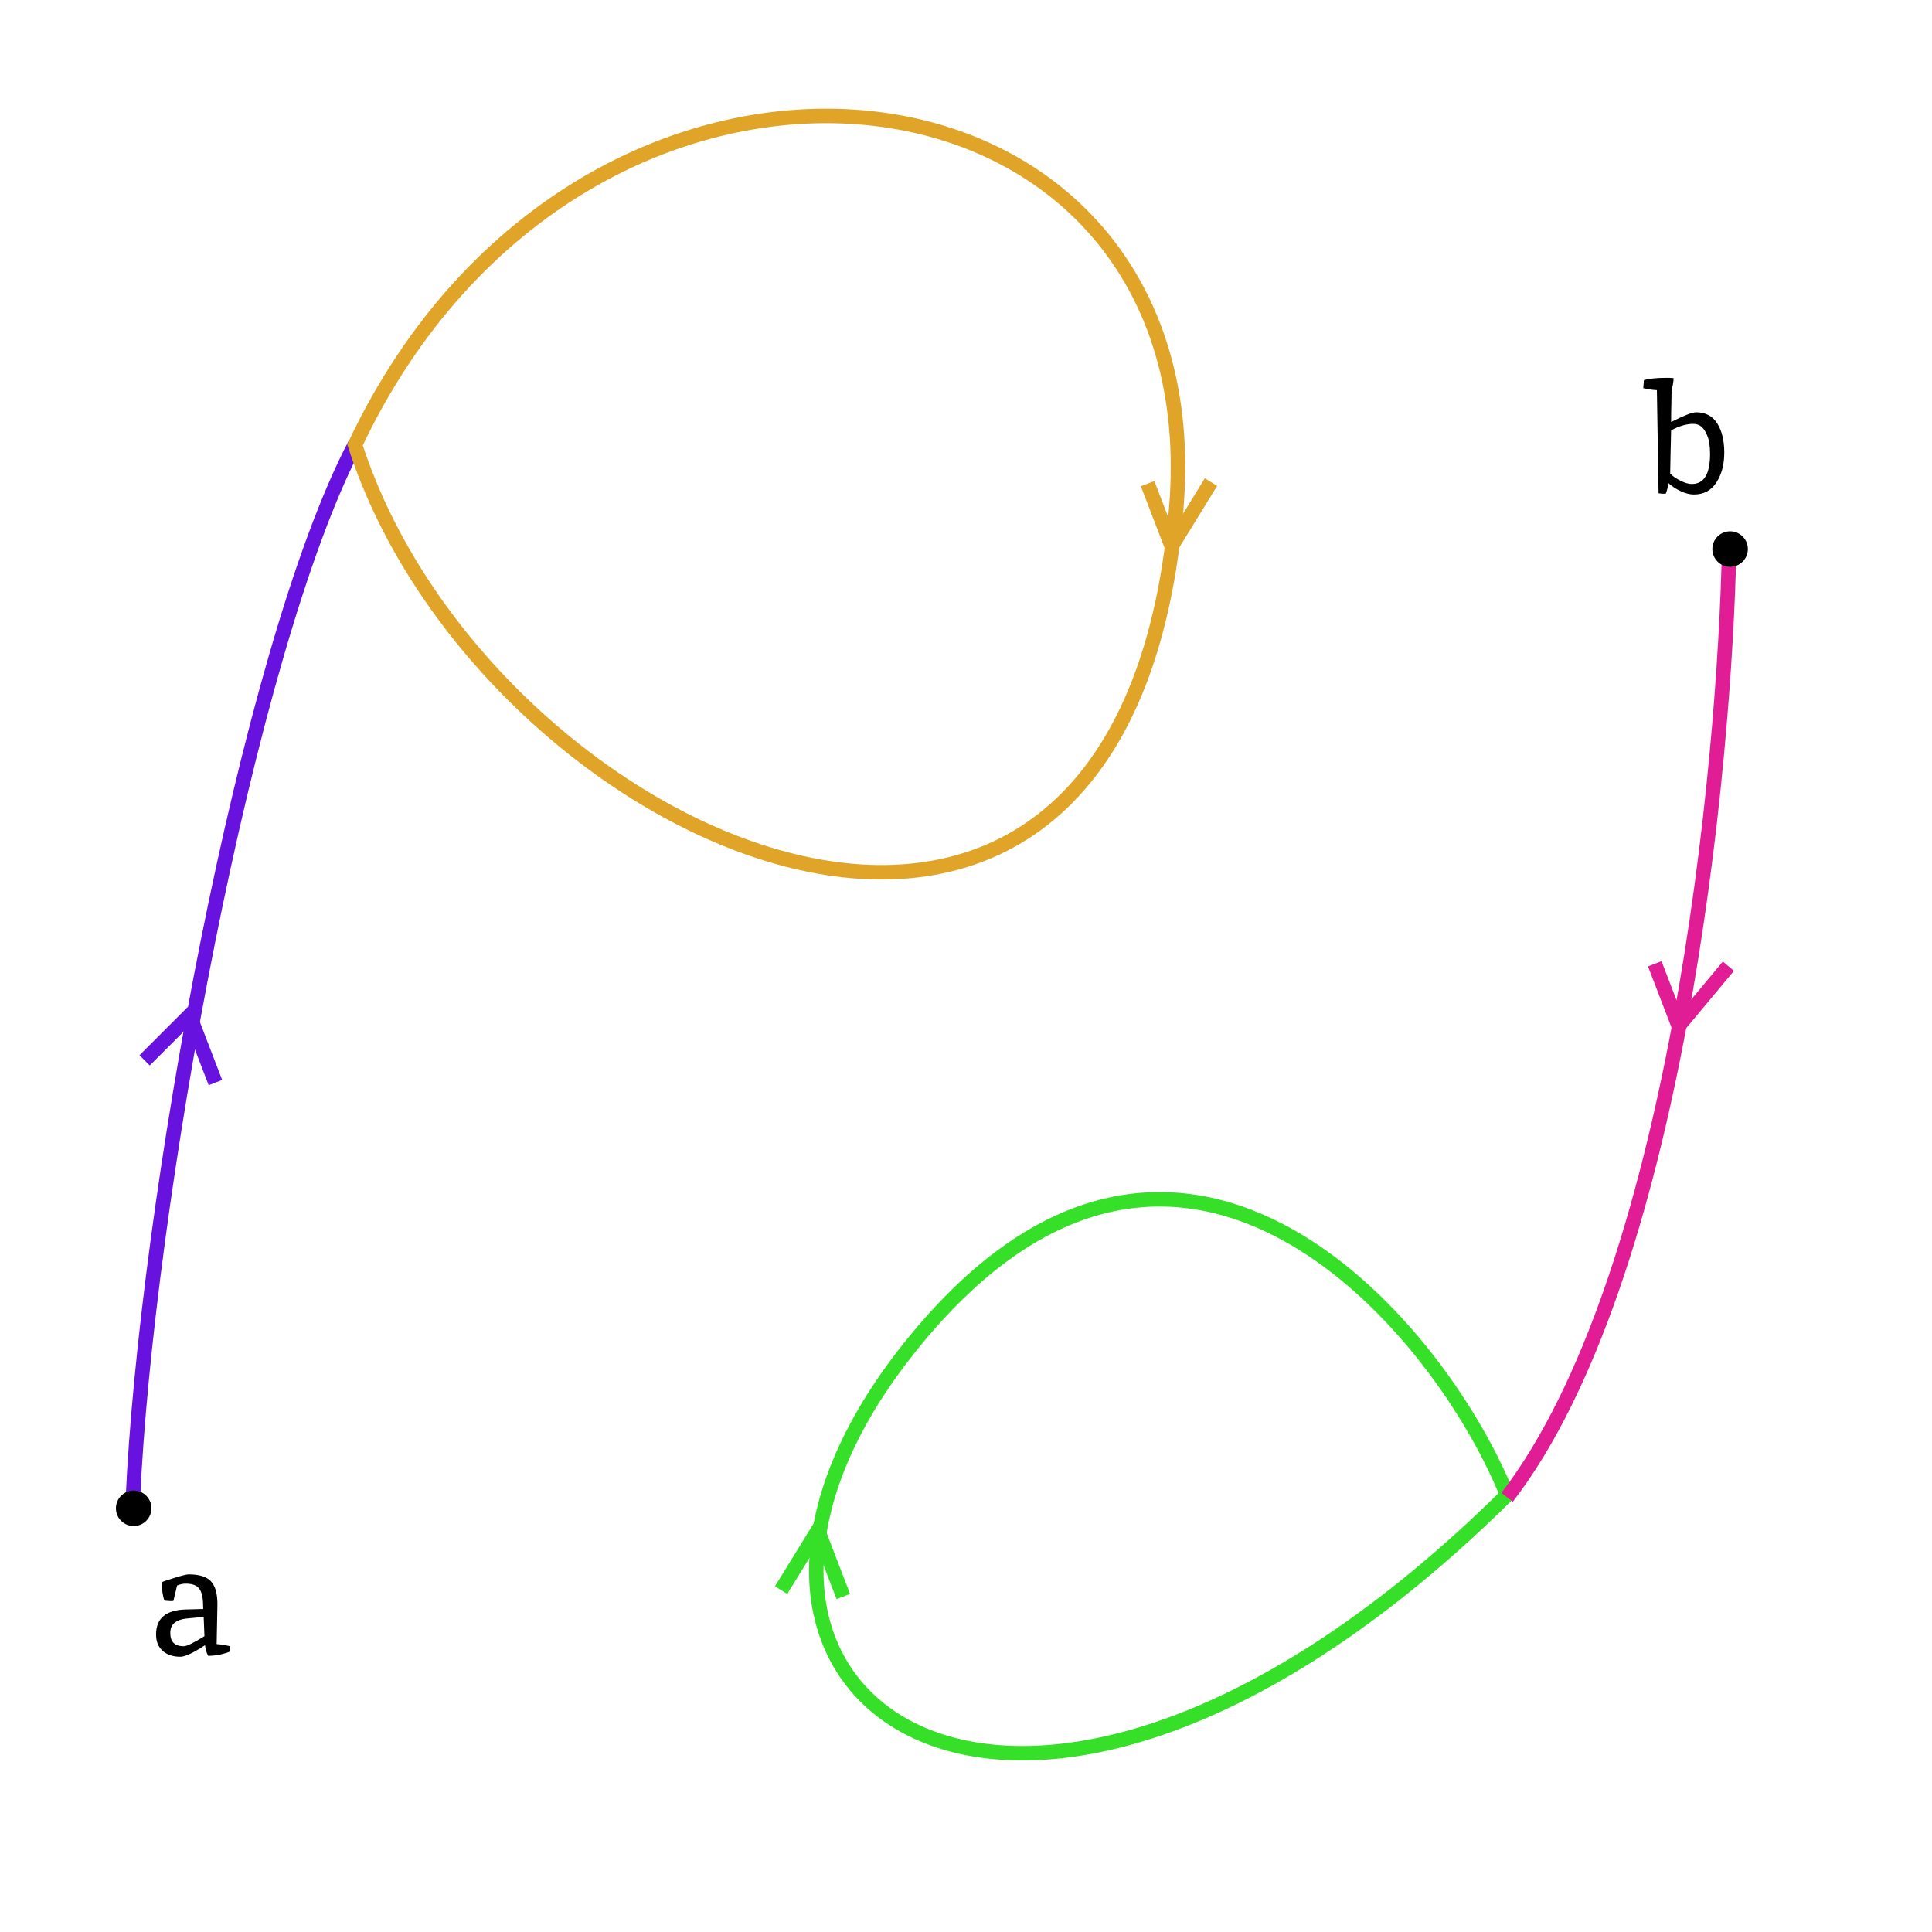
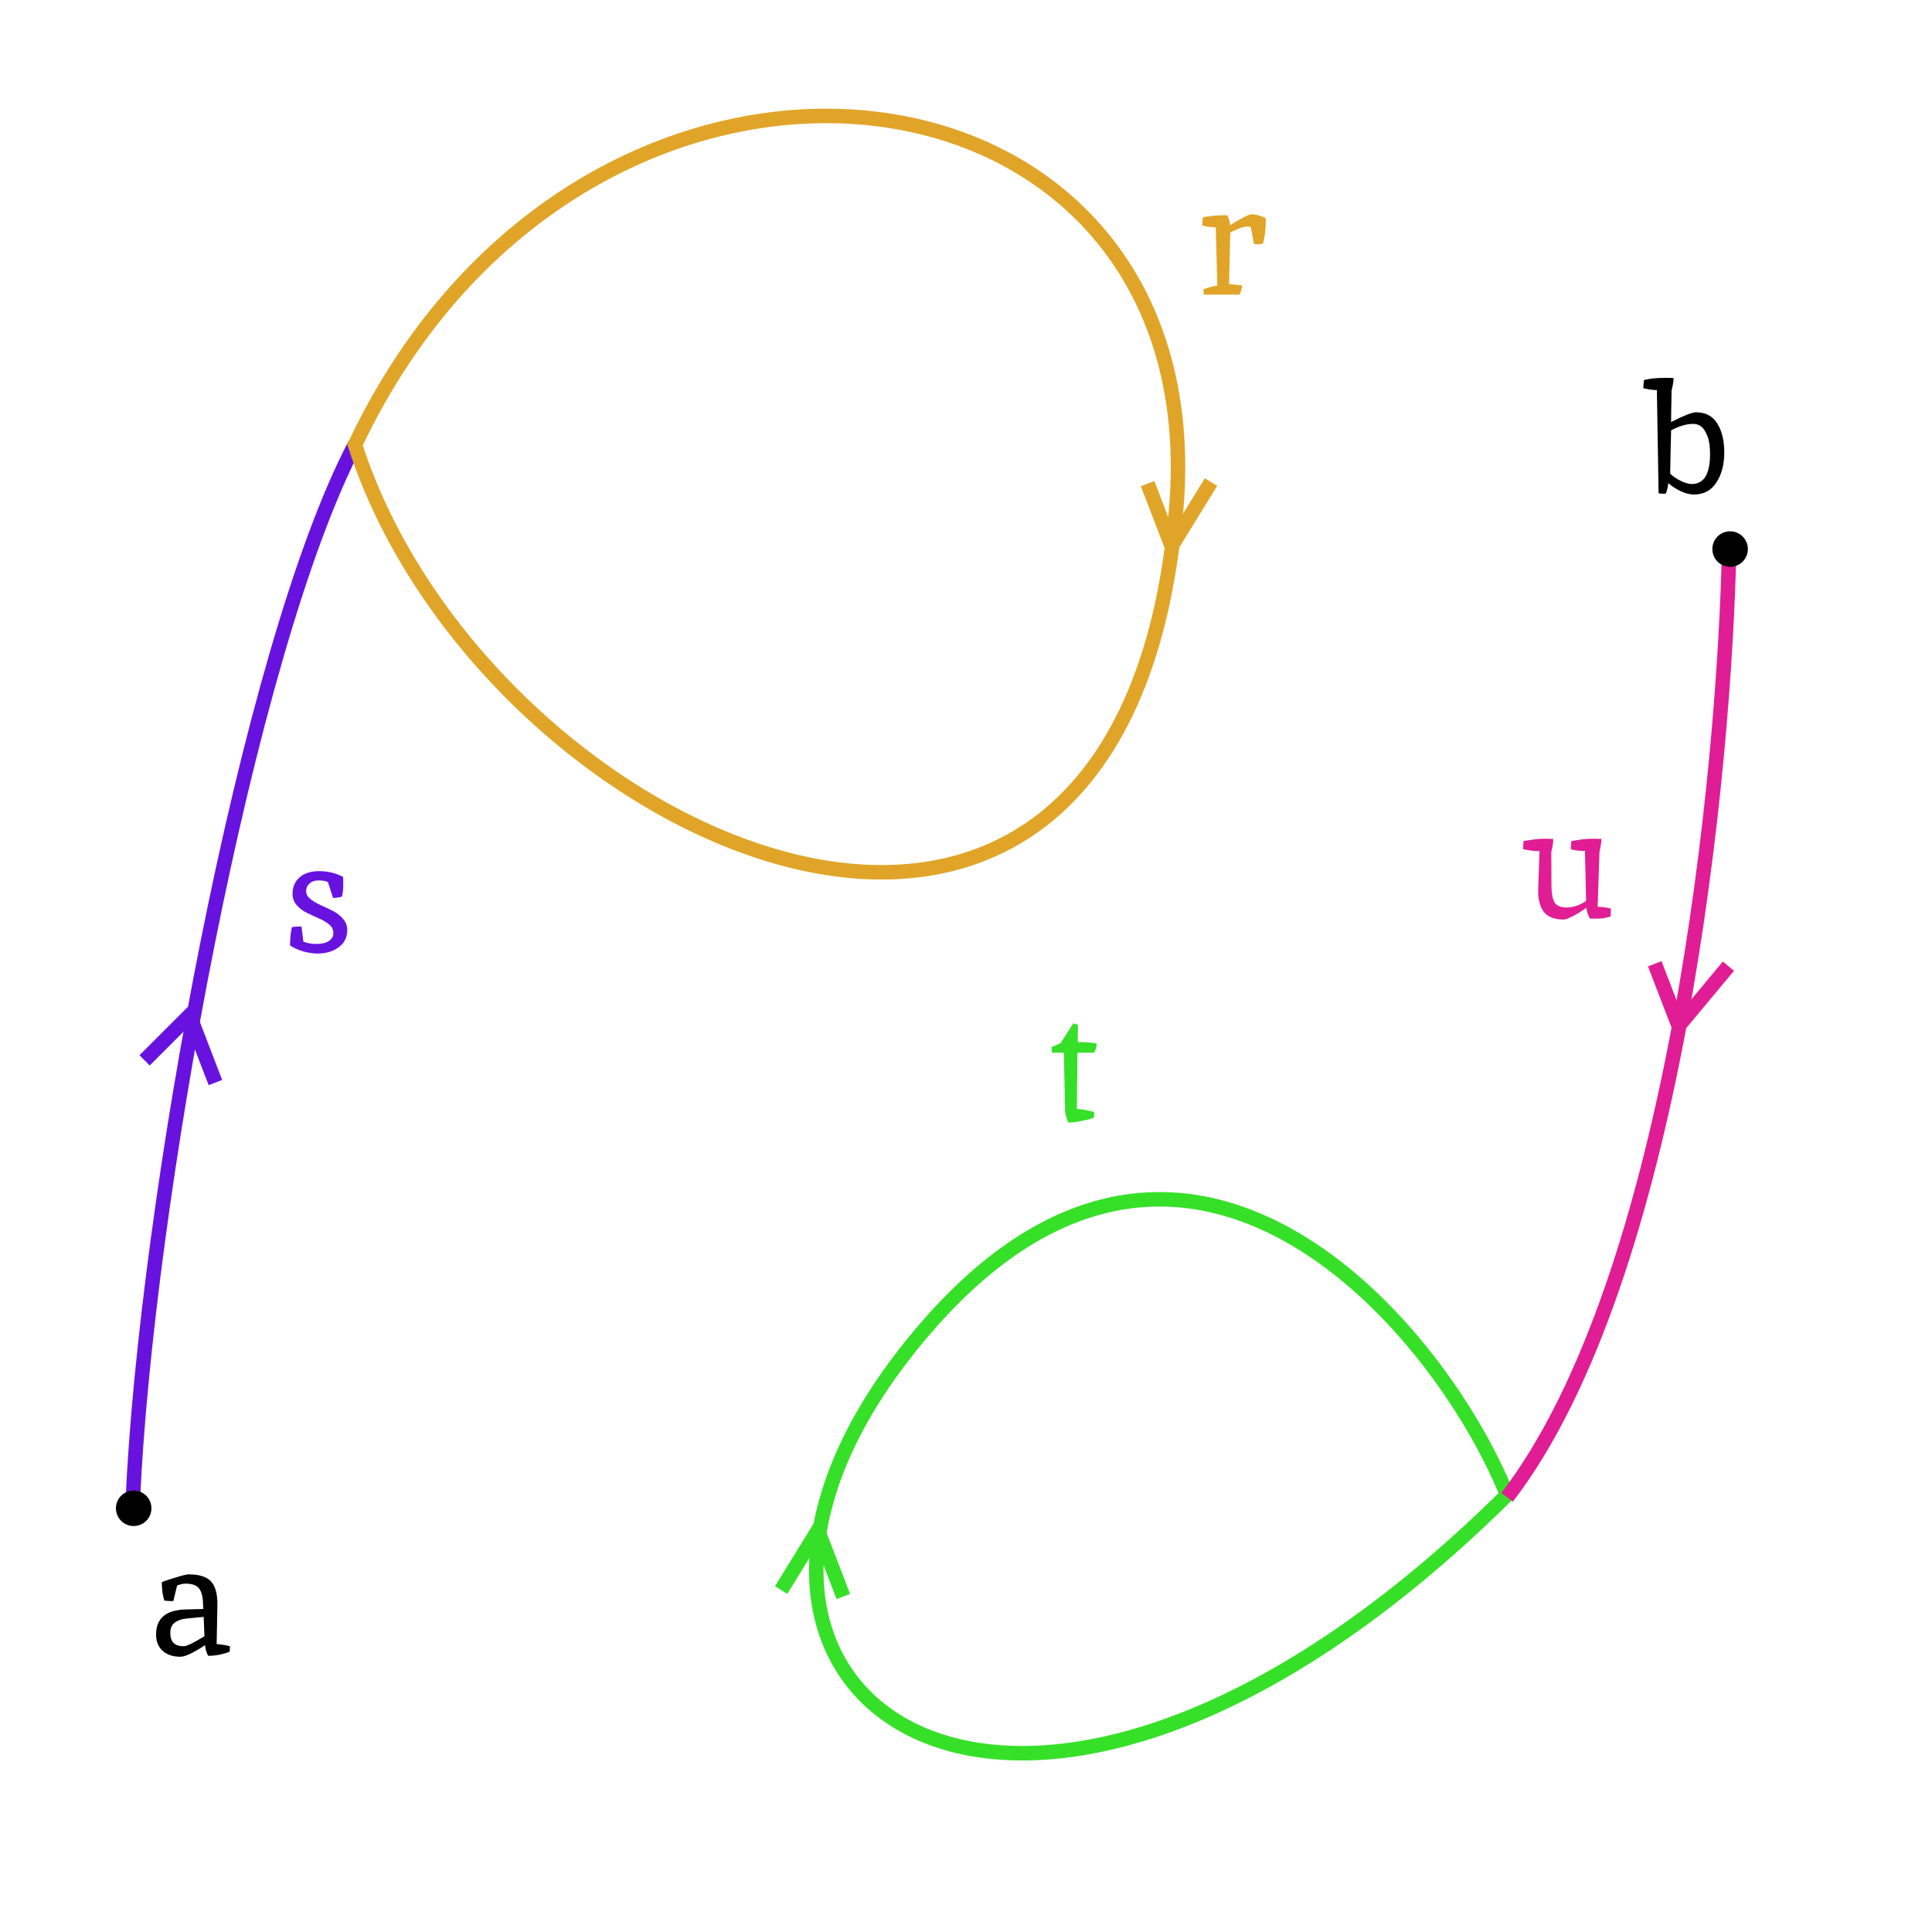
<svg xmlns="http://www.w3.org/2000/svg" width="400" height="400" viewBox="0 0 400 400" fill="none">
  <rect width="400" height="400" fill="white" />
  <path d="M312.024 309.5C211.024 409.5 131.524 351.5 187.524 280C242.741 209.5 297.524 273.5 312.024 309.5Z" stroke="#36E028" stroke-width="3" />
  <path d="M358.024 112.5C357.19 159.5 346.824 264.8 312.024 310" stroke="#E01D94" stroke-width="3" />
  <path d="M27.5 310.597C30.167 250.43 51 135 73.5 92" stroke="#6812E0" stroke-width="3" />
  <path d="M73.5 92.097C121 -8.403 252 7.597 243.5 105.597C232.282 234.939 100 174.597 73.5 92.097Z" stroke="#E0A528" stroke-width="3" />
  <circle cx="27.677" cy="312.273" r="3.676" fill="black" />
  <circle cx="358.2" cy="113.676" r="3.676" fill="black" />
  <line x1="44.6" y1="224.135" x2="39.6" y2="211.135" stroke="#6812E0" stroke-width="3" />
  <line x1="242.6" y1="113.135" x2="237.6" y2="100.135" stroke="#E0A528" stroke-width="3" />
  <line x1="242.723" y1="112.811" x2="250.723" y2="99.811" stroke="#E0A528" stroke-width="3" />
  <line x1="161.723" y1="329.214" x2="169.723" y2="316.214" stroke="#36E028" stroke-width="3" />
  <line x1="174.6" y1="330.538" x2="169.6" y2="317.538" stroke="#36E028" stroke-width="3" />
  <line x1="347.848" y1="212.04" x2="357.848" y2="200.04" stroke="#E01D94" stroke-width="3" />
  <line x1="347.6" y1="212.538" x2="342.6" y2="199.538" stroke="#E01D94" stroke-width="3" />
  <line x1="29.939" y1="219.536" x2="39.939" y2="209.536" stroke="#6812E0" stroke-width="3" />
  <path d="M45.016 332.133L44.856 340.389C45.773 340.453 46.691 340.602 47.608 340.837L47.544 341.957C47.203 342.127 46.584 342.319 45.688 342.533C44.813 342.725 43.949 342.821 43.096 342.821C42.712 342.053 42.499 341.317 42.456 340.613C40.024 342.213 38.317 343.013 37.336 343.013C35.821 343.013 34.605 342.607 33.688 341.797C32.771 340.986 32.312 339.855 32.312 338.405C32.312 335.055 34.36 333.327 38.456 333.221C40.845 333.157 42.051 333.125 42.072 333.125L42.04 332.037C41.997 330.565 41.72 329.509 41.208 328.869C40.696 328.207 39.779 327.877 38.456 327.877C37.901 327.877 37.304 328.005 36.664 328.261L35.896 331.461C35.789 331.482 35.608 331.493 35.352 331.493L34.04 331.397C33.699 330.479 33.517 329.21 33.496 327.589C33.901 327.375 34.829 327.055 36.28 326.629C37.731 326.181 38.659 325.957 39.064 325.957C41.24 325.957 42.776 326.437 43.672 327.397C44.568 328.357 45.016 329.935 45.016 332.133ZM38.04 340.837C38.659 340.837 40.088 340.143 42.328 338.757L42.168 334.757C40.717 334.885 39.501 335.002 38.52 335.109C37.539 335.215 36.749 335.503 36.152 335.973C35.555 336.421 35.256 337.135 35.256 338.117C35.256 339.93 36.184 340.837 38.04 340.837Z" fill="black" />
+   <path d="M258.976 47.048C258.869 46.941 258.635 46.888 258.272 46.888C257.909 46.888 257.365 47.016 256.64 47.272C255.936 47.528 255.296 47.827 254.72 48.168C254.592 52.904 254.507 56.456 254.464 58.824L257.152 59.08C257.152 59.677 256.971 60.317 256.608 61H249.248L249.152 59.88C250.133 59.539 251.093 59.283 252.032 59.112C251.904 53.693 251.797 49.683 251.712 47.08C250.539 47.016 249.6 46.888 248.896 46.696L249.024 45.032C250.155 44.712 251.829 44.552 254.048 44.552C254.389 45.085 254.603 45.768 254.688 46.6C257.141 45.107 258.603 44.36 259.072 44.36C259.541 44.36 260.085 44.456 260.704 44.648C261.323 44.819 261.781 45.011 262.08 45.224C262.08 47.357 261.877 49.096 261.472 50.44C261.173 50.525 260.821 50.568 260.416 50.568C260.032 50.568 259.765 50.557 259.616 50.536L258.976 47.048Z" fill="#E0A528" />
+   <path d="M62.808 194.952C63.555 195.272 64.461 195.432 65.528 195.432C66.616 195.432 67.469 195.229 68.088 194.824C68.707 194.419 69.016 193.864 69.016 193.16C69.016 192.456 68.728 191.869 68.152 191.4C67.576 190.931 66.872 190.515 66.04 190.152C65.208 189.789 64.376 189.405 63.544 189C62.712 188.595 62.008 188.061 61.432 187.4C60.856 186.739 60.568 185.971 60.568 185.096C60.568 183.624 61.059 182.472 62.04 181.64C63.021 180.787 64.376 180.36 66.104 180.36C67.853 180.36 69.496 180.755 71.032 181.544C71.053 181.757 71.064 182.333 71.064 183.272C71.064 184.189 70.968 184.979 70.776 185.64C70.264 185.811 69.656 185.896 68.952 185.896L67.896 182.632C67.427 182.397 66.787 182.28 65.976 182.28C65.187 182.28 64.557 182.493 64.088 182.92C63.619 183.325 63.384 183.848 63.384 184.488C63.384 185.107 63.672 185.651 64.248 186.12C64.845 186.589 65.56 187.016 66.392 187.4C67.224 187.763 68.056 188.157 68.888 188.584C69.72 188.989 70.424 189.533 71 190.216C71.597 190.877 71.896 191.645 71.896 192.52C71.896 194.056 71.299 195.261 70.104 196.136C68.931 196.989 67.48 197.416 65.752 197.416C64.813 197.416 63.811 197.267 62.744 196.968C61.677 196.648 60.781 196.243 60.056 195.752C60.056 194.323 60.184 193.053 60.44 191.944C60.931 191.859 61.592 191.816 62.424 191.816L62.808 194.952Z" fill="#6812E0" />
+   <path d="M324.408 187.888C325.027 187.888 325.72 187.76 326.488 187.504C327.256 187.227 327.885 186.896 328.376 186.512C328.291 181.968 328.216 178.523 328.152 176.176C326.829 176.176 325.848 176.048 325.208 175.792L325.336 174.128C327.149 173.808 328.568 173.648 329.592 173.648C330.637 173.648 331.299 173.669 331.576 173.712C331.576 174.096 331.512 174.608 331.384 175.248C331.277 175.888 331.203 176.24 331.16 176.304L330.776 187.728C331.907 187.792 332.824 187.92 333.528 188.112L333.464 189.744C332.525 190.043 331.619 190.192 330.744 190.192C329.869 190.192 329.336 190.181 329.144 190.16C328.739 189.349 328.504 188.603 328.44 187.92C327.395 188.709 326.424 189.317 325.528 189.744C324.653 190.171 324.077 190.384 323.8 190.384C321.923 190.384 320.557 189.883 319.704 188.88C318.872 187.856 318.456 186.363 318.456 184.4C318.456 184.379 318.552 181.648 318.744 176.208C317.507 176.208 316.365 176.069 315.32 175.792L315.448 174.128C317.261 173.808 318.669 173.648 319.672 173.648C320.675 173.648 321.315 173.669 321.592 173.712C321.592 174.224 321.528 174.789 321.4 175.408C321.272 176.027 321.197 176.325 321.176 176.304L321.208 183.216C321.208 184.837 321.411 186.021 321.816 186.768C322.221 187.515 323.085 187.888 324.408 187.888Z" fill="#E01D94" />
+   <path d="M220.52 230.016L220.264 217.952H217.8L217.704 216.832C217.917 216.683 218.536 216.405 219.56 216L222.184 211.904C222.611 211.947 222.941 212.053 223.176 212.224L223.144 215.744C224.744 215.744 226.056 215.851 227.08 216.064C227.08 216.64 226.899 217.269 226.536 217.952H223.08C223.037 220.512 222.995 224.395 222.952 229.6C224.147 229.664 225.341 229.877 226.536 230.24L226.504 231.36C226.205 231.552 225.437 231.776 224.2 232.032C222.984 232.288 221.981 232.416 221.192 232.416C221.085 232.245 220.947 231.883 220.776 231.328C220.605 230.752 220.52 230.315 220.52 230.016Z" fill="#36E028" />
  <path d="M350.56 87.76C349.173 87.76 347.648 88.208 345.984 89.104C345.941 91.067 345.899 92.891 345.856 94.576C345.835 96.24 345.813 97.403 345.792 98.064C346.325 98.597 347.04 99.088 347.936 99.536C348.832 99.984 349.611 100.208 350.272 100.208C352.789 100.208 354.048 98.139 354.048 94C354.048 92.421 353.867 91.184 353.504 90.288C353.141 89.371 352.725 88.72 352.256 88.336C351.787 87.952 351.221 87.76 350.56 87.76ZM345.088 78.224C345.749 78.224 346.219 78.245 346.496 78.288C346.496 78.928 346.357 79.781 346.08 80.848C346.08 81.339 346.069 82.032 346.048 82.928C346.005 84.677 345.984 86.16 345.984 87.376C348.629 86.032 350.347 85.36 351.136 85.36C353.12 85.36 354.592 86.139 355.552 87.696C356.512 89.232 356.992 91.237 356.992 93.712C356.992 96.165 356.448 98.224 355.36 99.888C354.293 101.552 352.736 102.384 350.688 102.384C349.856 102.384 348.939 102.149 347.936 101.68C346.955 101.211 346.112 100.656 345.408 100.016C345.323 100.805 345.152 101.531 344.896 102.192C344.811 102.213 344.651 102.224 344.416 102.224C344.181 102.224 343.84 102.192 343.392 102.128L343.04 80.784C341.973 80.72 341.035 80.581 340.224 80.368L340.352 78.704C341.44 78.384 343.019 78.224 345.088 78.224Z" fill="black" />
</svg>
